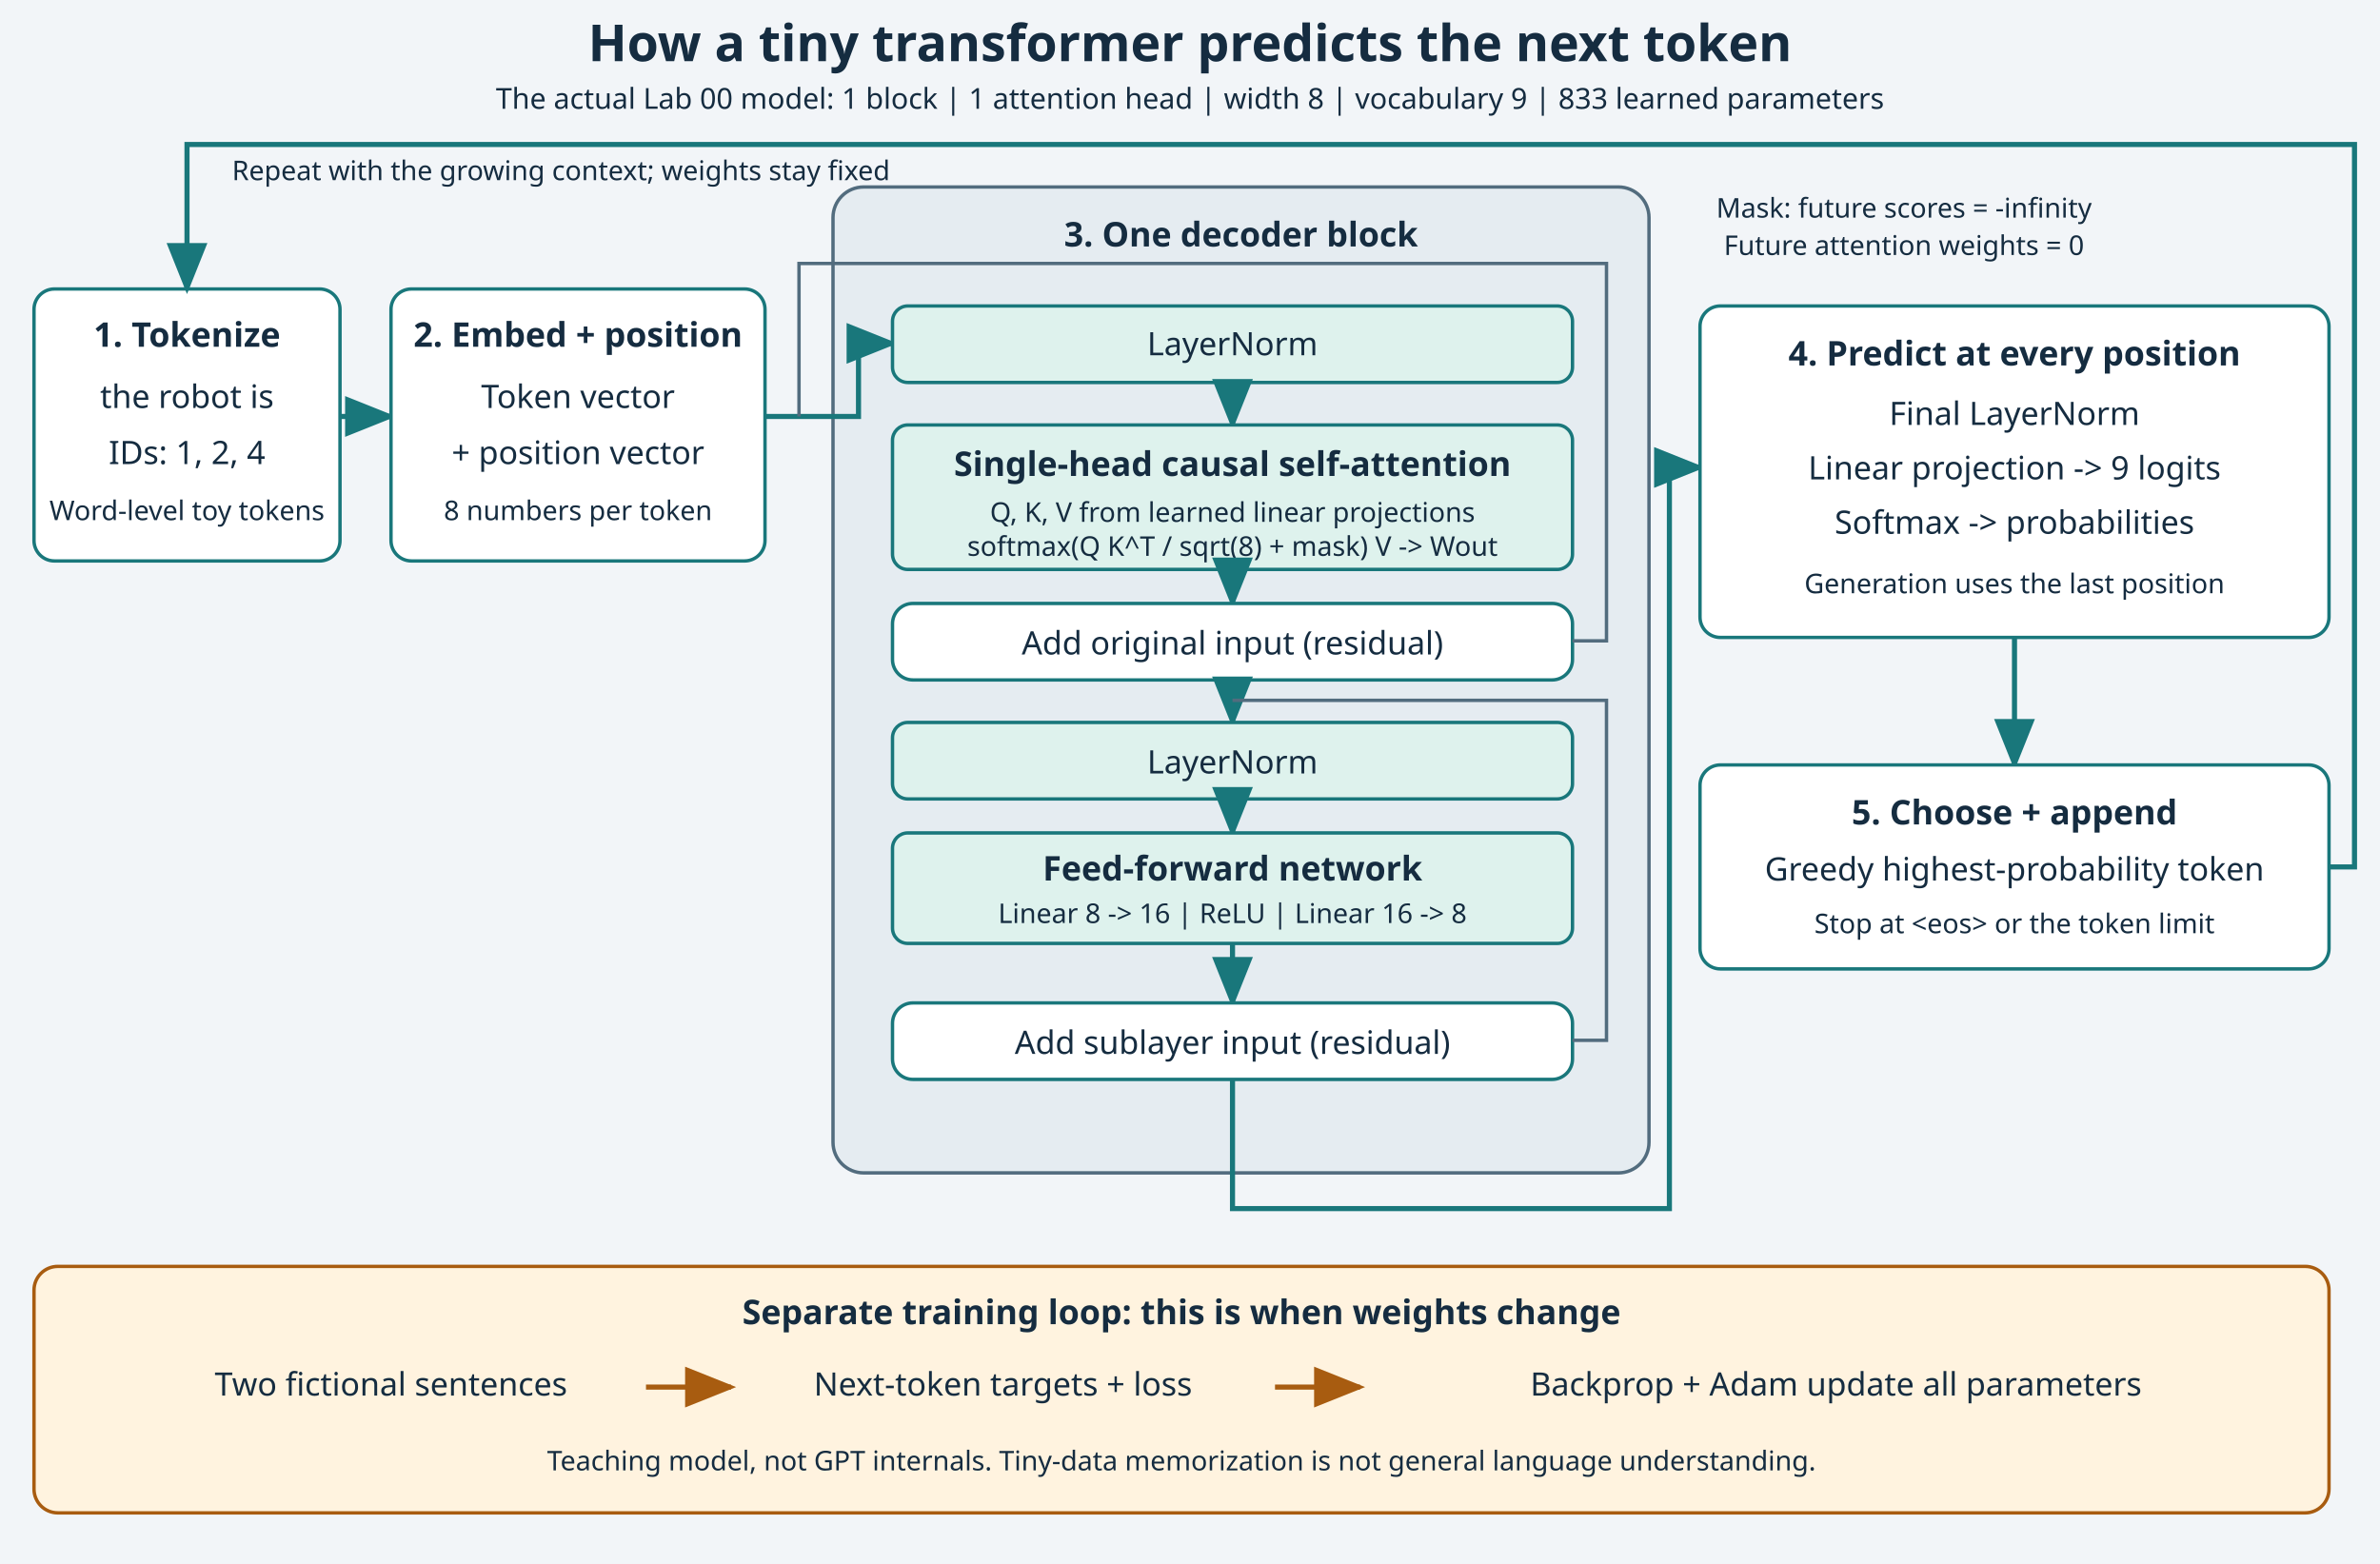
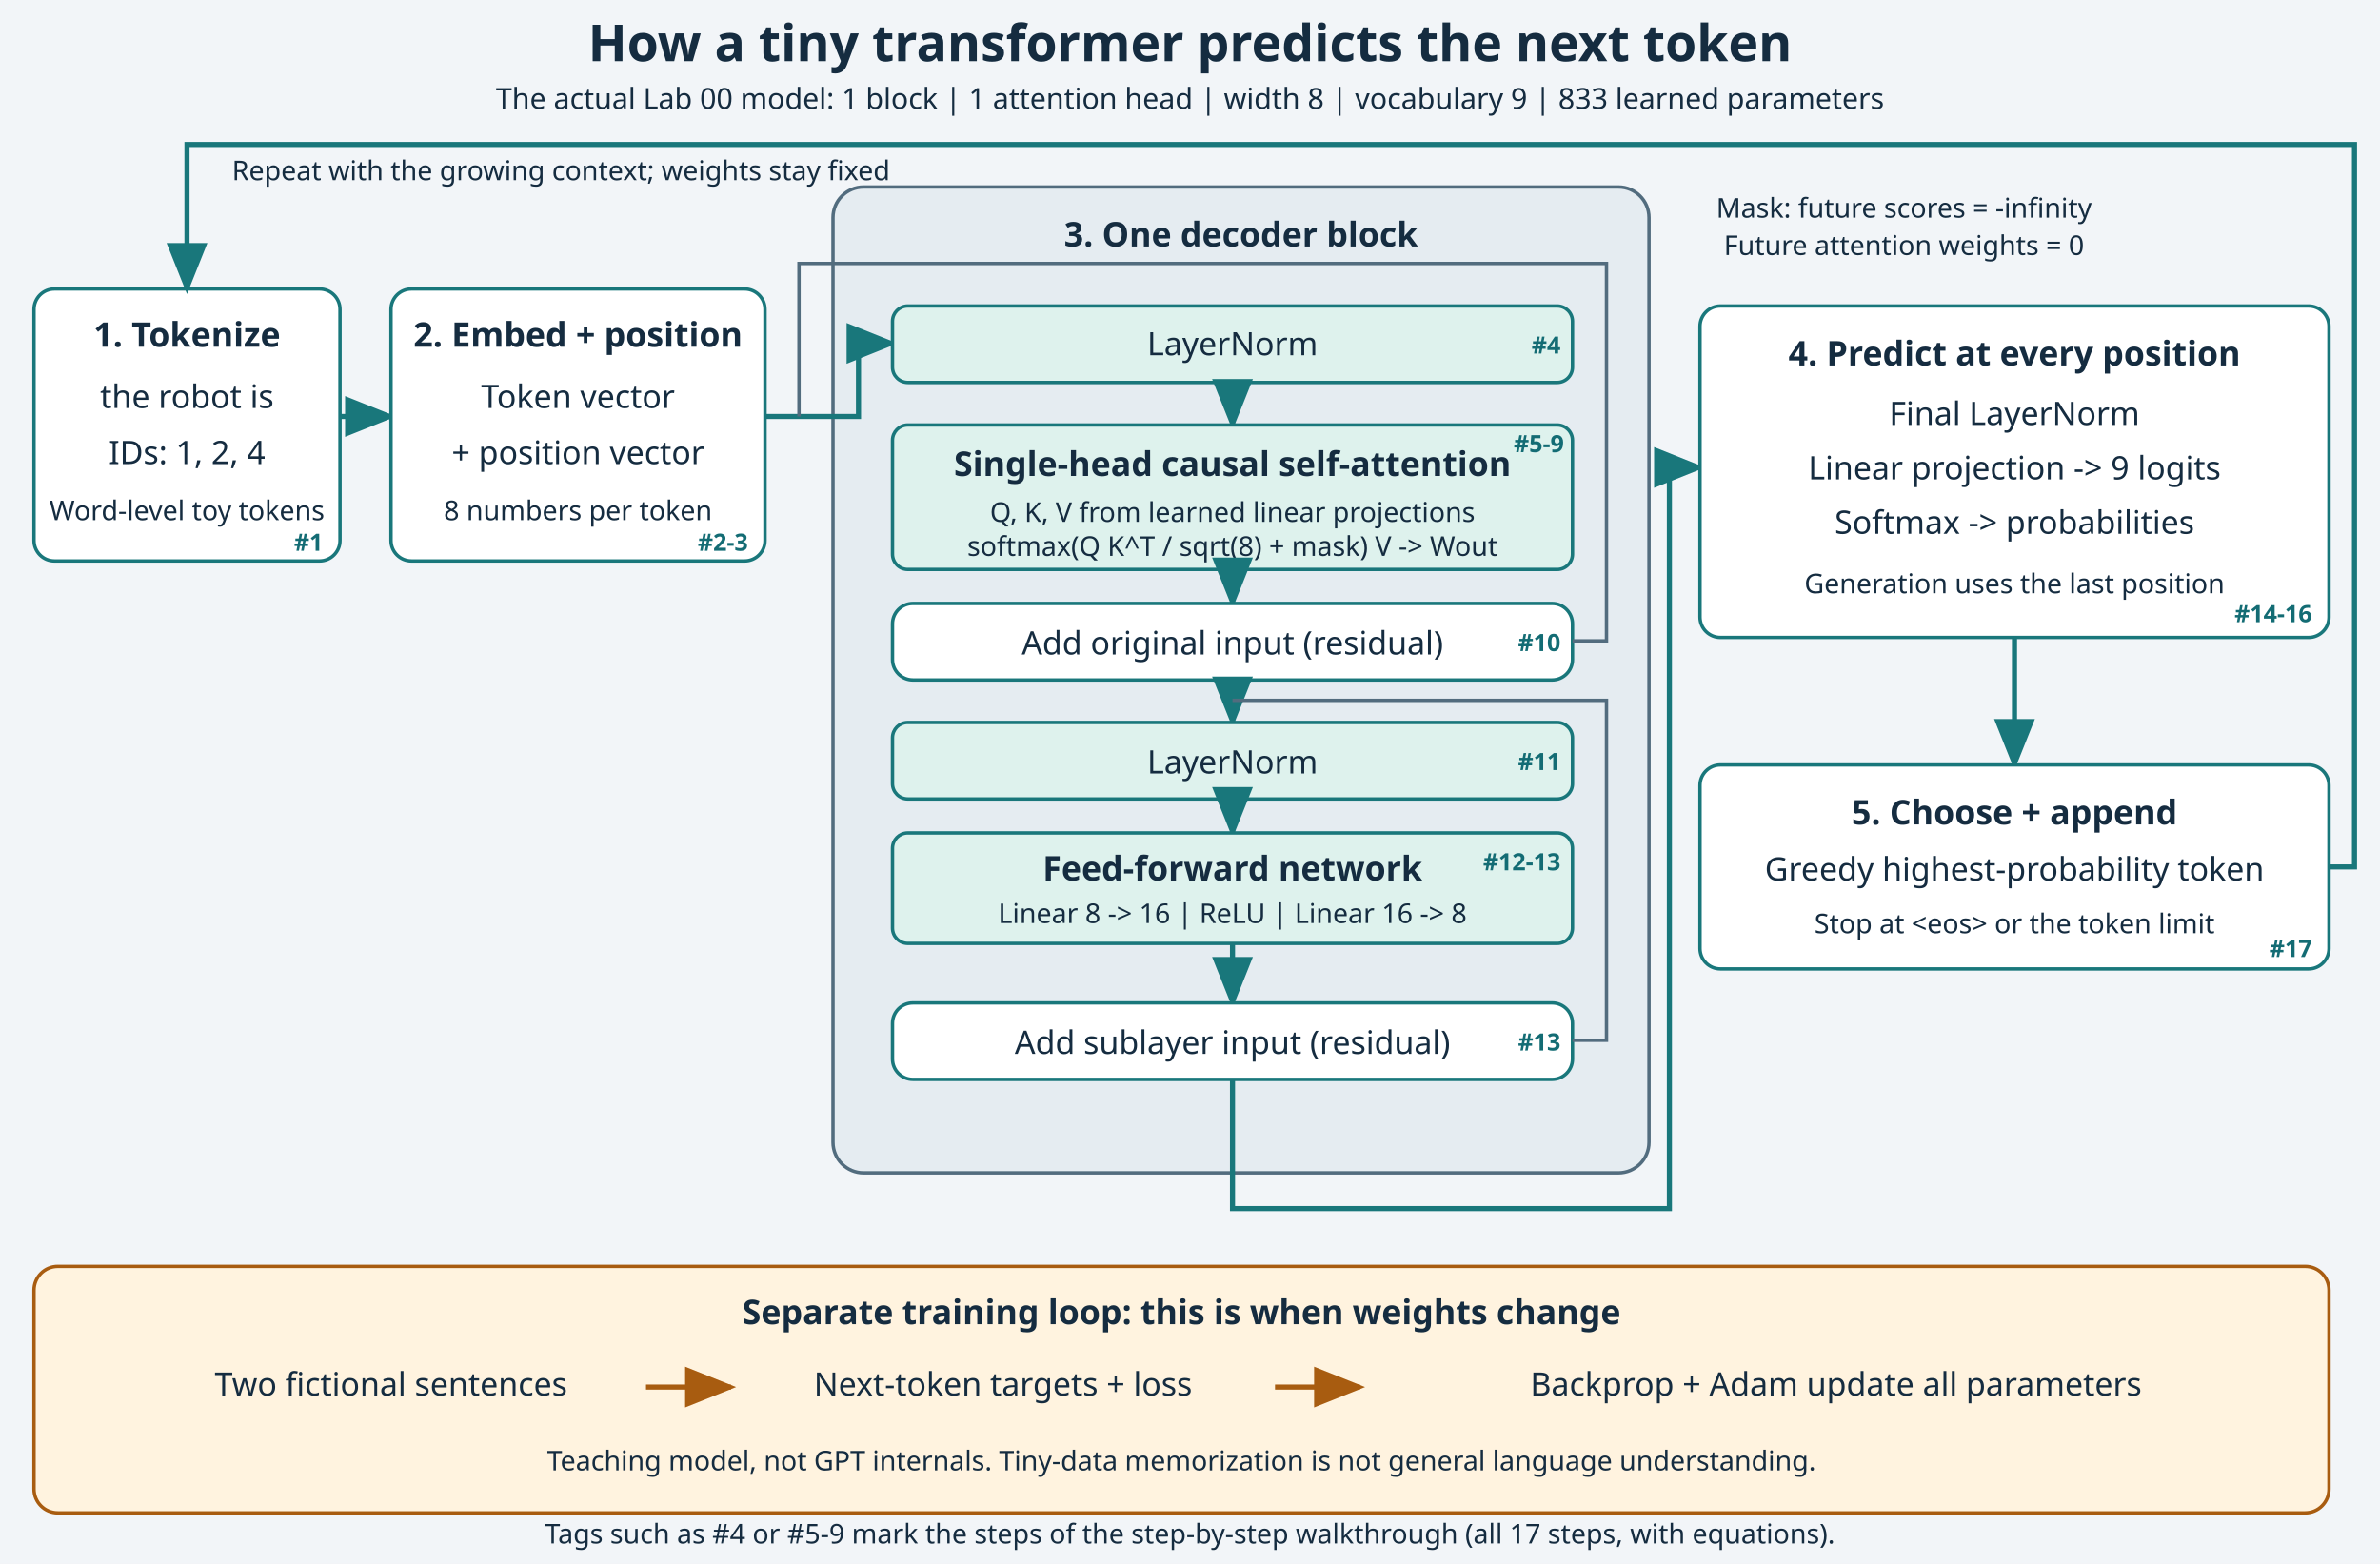
<svg xmlns="http://www.w3.org/2000/svg" width="1400" height="920" viewBox="0 0 1400 920" role="img" aria-labelledby="title description">
  <defs>
    <marker id="arrow" markerWidth="10" markerHeight="8" refX="9" refY="4" orient="auto">
      <path d="M0 0L10 4L0 8Z" fill="#19777b" />
    </marker>
    <marker id="trainArrow" markerWidth="10" markerHeight="8" refX="9" refY="4" orient="auto">
      <path d="M0 0L10 4L0 8Z" fill="#a85c10" />
    </marker>
    <style>
      text { font-family: system-ui, sans-serif; fill: #152c40; text-anchor: middle; font-size: 19px; }
      .title { font-size: 30px; font-weight: 700; }
      .subtitle { font-size: 17px; }
      .heading { font-size: 20px; font-weight: 700; }
      .small { font-size: 16px; }
      .box { fill: #fff; stroke: #19777b; stroke-width: 2; rx: 12; }
      .layer { fill: #def2ed; stroke: #19777b; stroke-width: 2; rx: 9; }
      .flow { fill: none; stroke: #19777b; stroke-width: 3; marker-end: url(#arrow); }
      .skip { fill: none; stroke: #526c7e; stroke-width: 2; }
+       .tag { fill: #136c74; font-size: 14px; font-weight: 700; text-anchor: end; }
    </style>
  </defs>
  <rect width="1400" height="920" fill="#f2f5f8" />
  <text class="title" x="700" y="36">How a tiny transformer predicts the next token</text>
  <text class="subtitle" x="700" y="64">The actual Lab 00 model: 1 block | 1 attention head | width 8 | vocabulary 9 | 833 learned parameters</text>
  <rect class="box" x="20" y="170" width="180" height="160" />
  <text class="heading" x="110" y="204">1. Tokenize</text>
  <text x="110" y="240">the robot is</text>
  <text x="110" y="273">IDs: 1, 2, 4</text>
  <text class="small" x="110" y="306">Word-level toy tokens</text>
  <path class="flow" d="M200 245H230" />
  <rect class="box" x="230" y="170" width="220" height="160" />
  <text class="heading" x="340" y="204">2. Embed + position</text>
  <text x="340" y="240">Token vector</text>
  <text x="340" y="273">+ position vector</text>
  <text class="small" x="340" y="306">8 numbers per token</text>
  <rect x="490" y="110" width="480" height="580" rx="18" fill="#e5ecf1" stroke="#526c7e" stroke-width="2" />
  <text class="heading" x="730" y="145">3. One decoder block</text>
  <path class="flow" d="M450 245H505V202H525" />
  <rect class="layer" x="525" y="180" width="400" height="45" />
  <text x="725" y="209">LayerNorm</text>
  <path class="flow" d="M725 225V250" />
  <rect class="layer" x="525" y="250" width="400" height="85" />
  <text class="heading" x="725" y="280">Single-head causal self-attention</text>
  <text class="small" x="725" y="307">Q, K, V from learned linear projections</text>
  <text class="small" x="725" y="327">softmax(Q K^T / sqrt(8) + mask) V -&gt; Wout</text>
  <path class="flow" d="M725 335V355" />
  <rect class="box" x="525" y="355" width="400" height="45" />
  <text x="725" y="385">Add original input (residual)</text>
  <path class="skip" d="M470 245V155H945V377H925" />
  <text class="small" x="1120" y="128">Mask: future scores = -infinity</text>
  <text class="small" x="1120" y="150">Future attention weights = 0</text>
  <path class="flow" d="M725 400V425" />
  <rect class="layer" x="525" y="425" width="400" height="45" />
  <text x="725" y="455">LayerNorm</text>
  <path class="flow" d="M725 470V490" />
  <rect class="layer" x="525" y="490" width="400" height="65" />
  <text class="heading" x="725" y="518">Feed-forward network</text>
  <text class="small" x="725" y="543">Linear 8 -&gt; 16 | ReLU | Linear 16 -&gt; 8</text>
  <path class="flow" d="M725 555V590" />
  <rect class="box" x="525" y="590" width="400" height="45" />
  <text x="725" y="620">Add sublayer input (residual)</text>
  <path class="skip" d="M725 412H945V612H925" />
  <path class="flow" d="M725 635V711H982V275H1000" />
  <rect class="box" x="1000" y="180" width="370" height="195" />
  <text class="heading" x="1185" y="215">4. Predict at every position</text>
  <text x="1185" y="250">Final LayerNorm</text>
  <text x="1185" y="282">Linear projection -&gt; 9 logits</text>
  <text x="1185" y="314">Softmax -&gt; probabilities</text>
  <text class="small" x="1185" y="349">Generation uses the last position</text>
  <path class="flow" d="M1185 375V450" />
  <rect class="box" x="1000" y="450" width="370" height="120" />
  <text class="heading" x="1185" y="485">5. Choose + append</text>
  <text x="1185" y="518">Greedy highest-probability token</text>
  <text class="small" x="1185" y="549">Stop at &lt;eos&gt; or the token limit</text>
  <path class="flow" d="M1370 510H1385V85H110V170" />
  <text class="small" x="330" y="106">Repeat with the growing context; weights stay fixed</text>
  <rect x="20" y="745" width="1350" height="145" rx="14" fill="#fff3df" stroke="#a85c10" stroke-width="2" />
  <text class="heading" x="695" y="779">Separate training loop: this is when weights change</text>
  <text x="230" y="821">Two fictional sentences</text>
  <path d="M380 816H430" fill="none" stroke="#a85c10" stroke-width="3" marker-end="url(#trainArrow)" />
  <text x="590" y="821">Next-token targets + loss</text>
  <path d="M750 816H800" fill="none" stroke="#a85c10" stroke-width="3" marker-end="url(#trainArrow)" />
  <text x="1080" y="821">Backprop + Adam update all parameters</text>
  <text class="small" x="695" y="865">Teaching model, not GPT internals. Tiny-data memorization is not general language understanding.</text>
+   <text class="tag" x="190" y="324">#1</text>
+   <text class="tag" x="440" y="324">#2-3</text>
+   <text class="tag" x="918" y="208">#4</text>
+   <text class="tag" x="920" y="266">#5-9</text>
+   <text class="tag" x="918" y="383">#10</text>
+   <text class="tag" x="918" y="453">#11</text>
+   <text class="tag" x="918" y="512">#12-13</text>
+   <text class="tag" x="918" y="618">#13</text>
+   <text class="tag" x="1360" y="366">#14-16</text>
+   <text class="tag" x="1360" y="563">#17</text>
+   <text class="small" x="700" y="908">Tags such as #4 or #5-9 mark the steps of the step-by-step walkthrough (all 17 steps, with equations).</text>
</svg>
